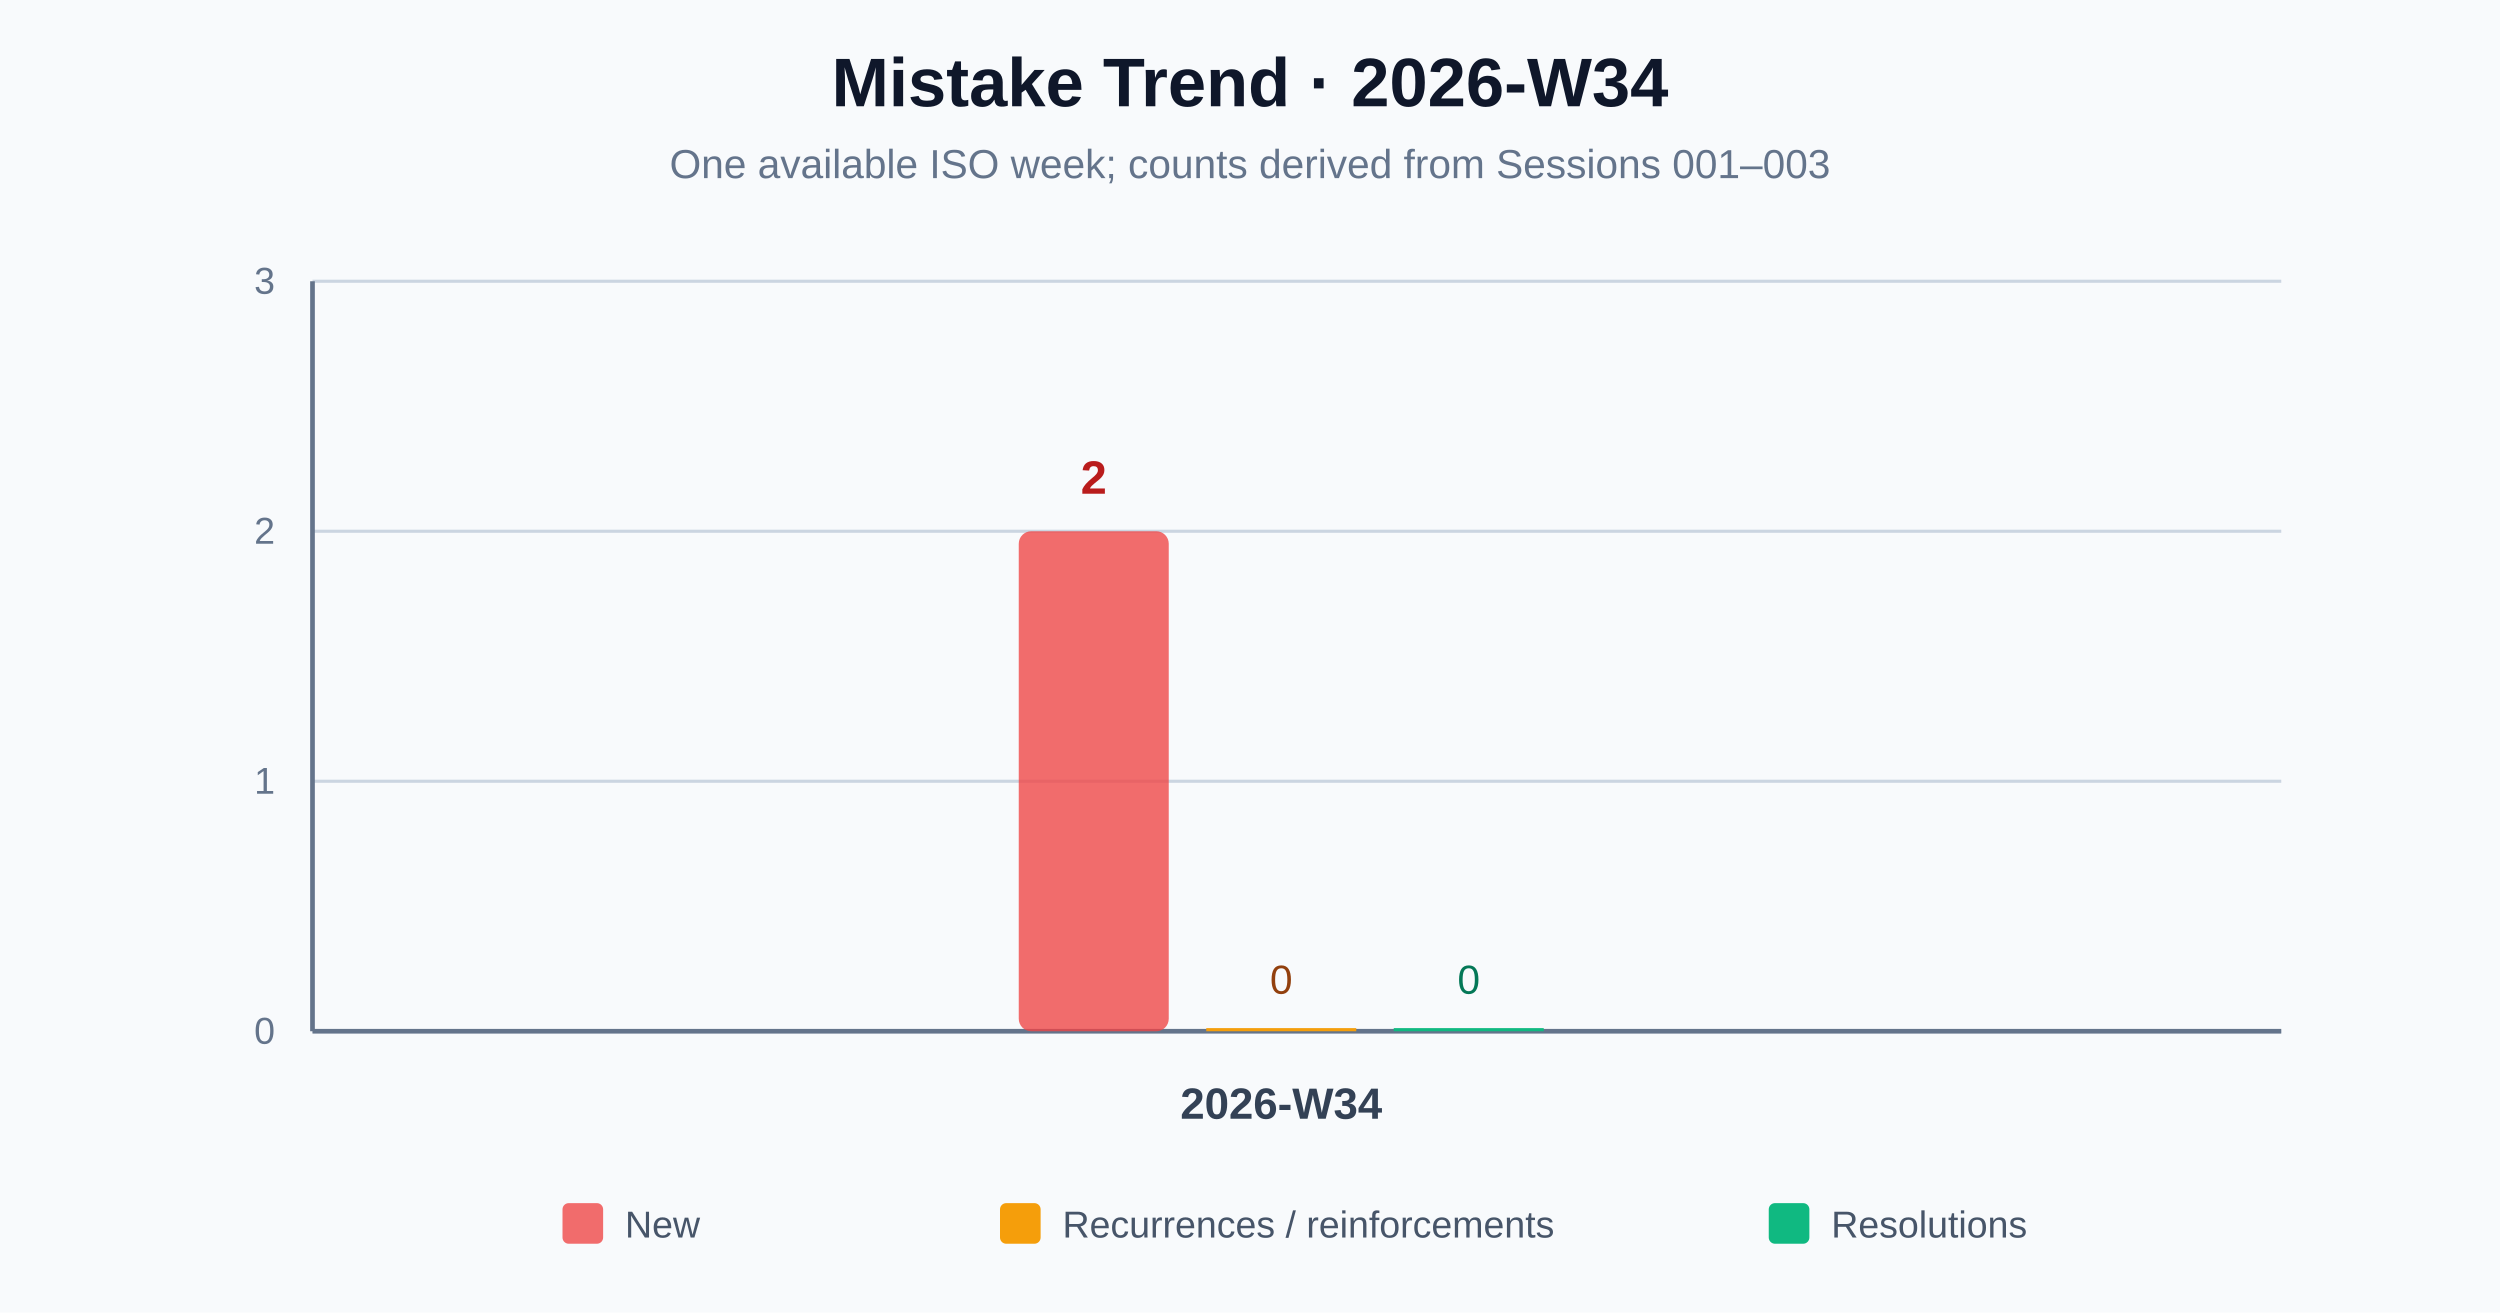
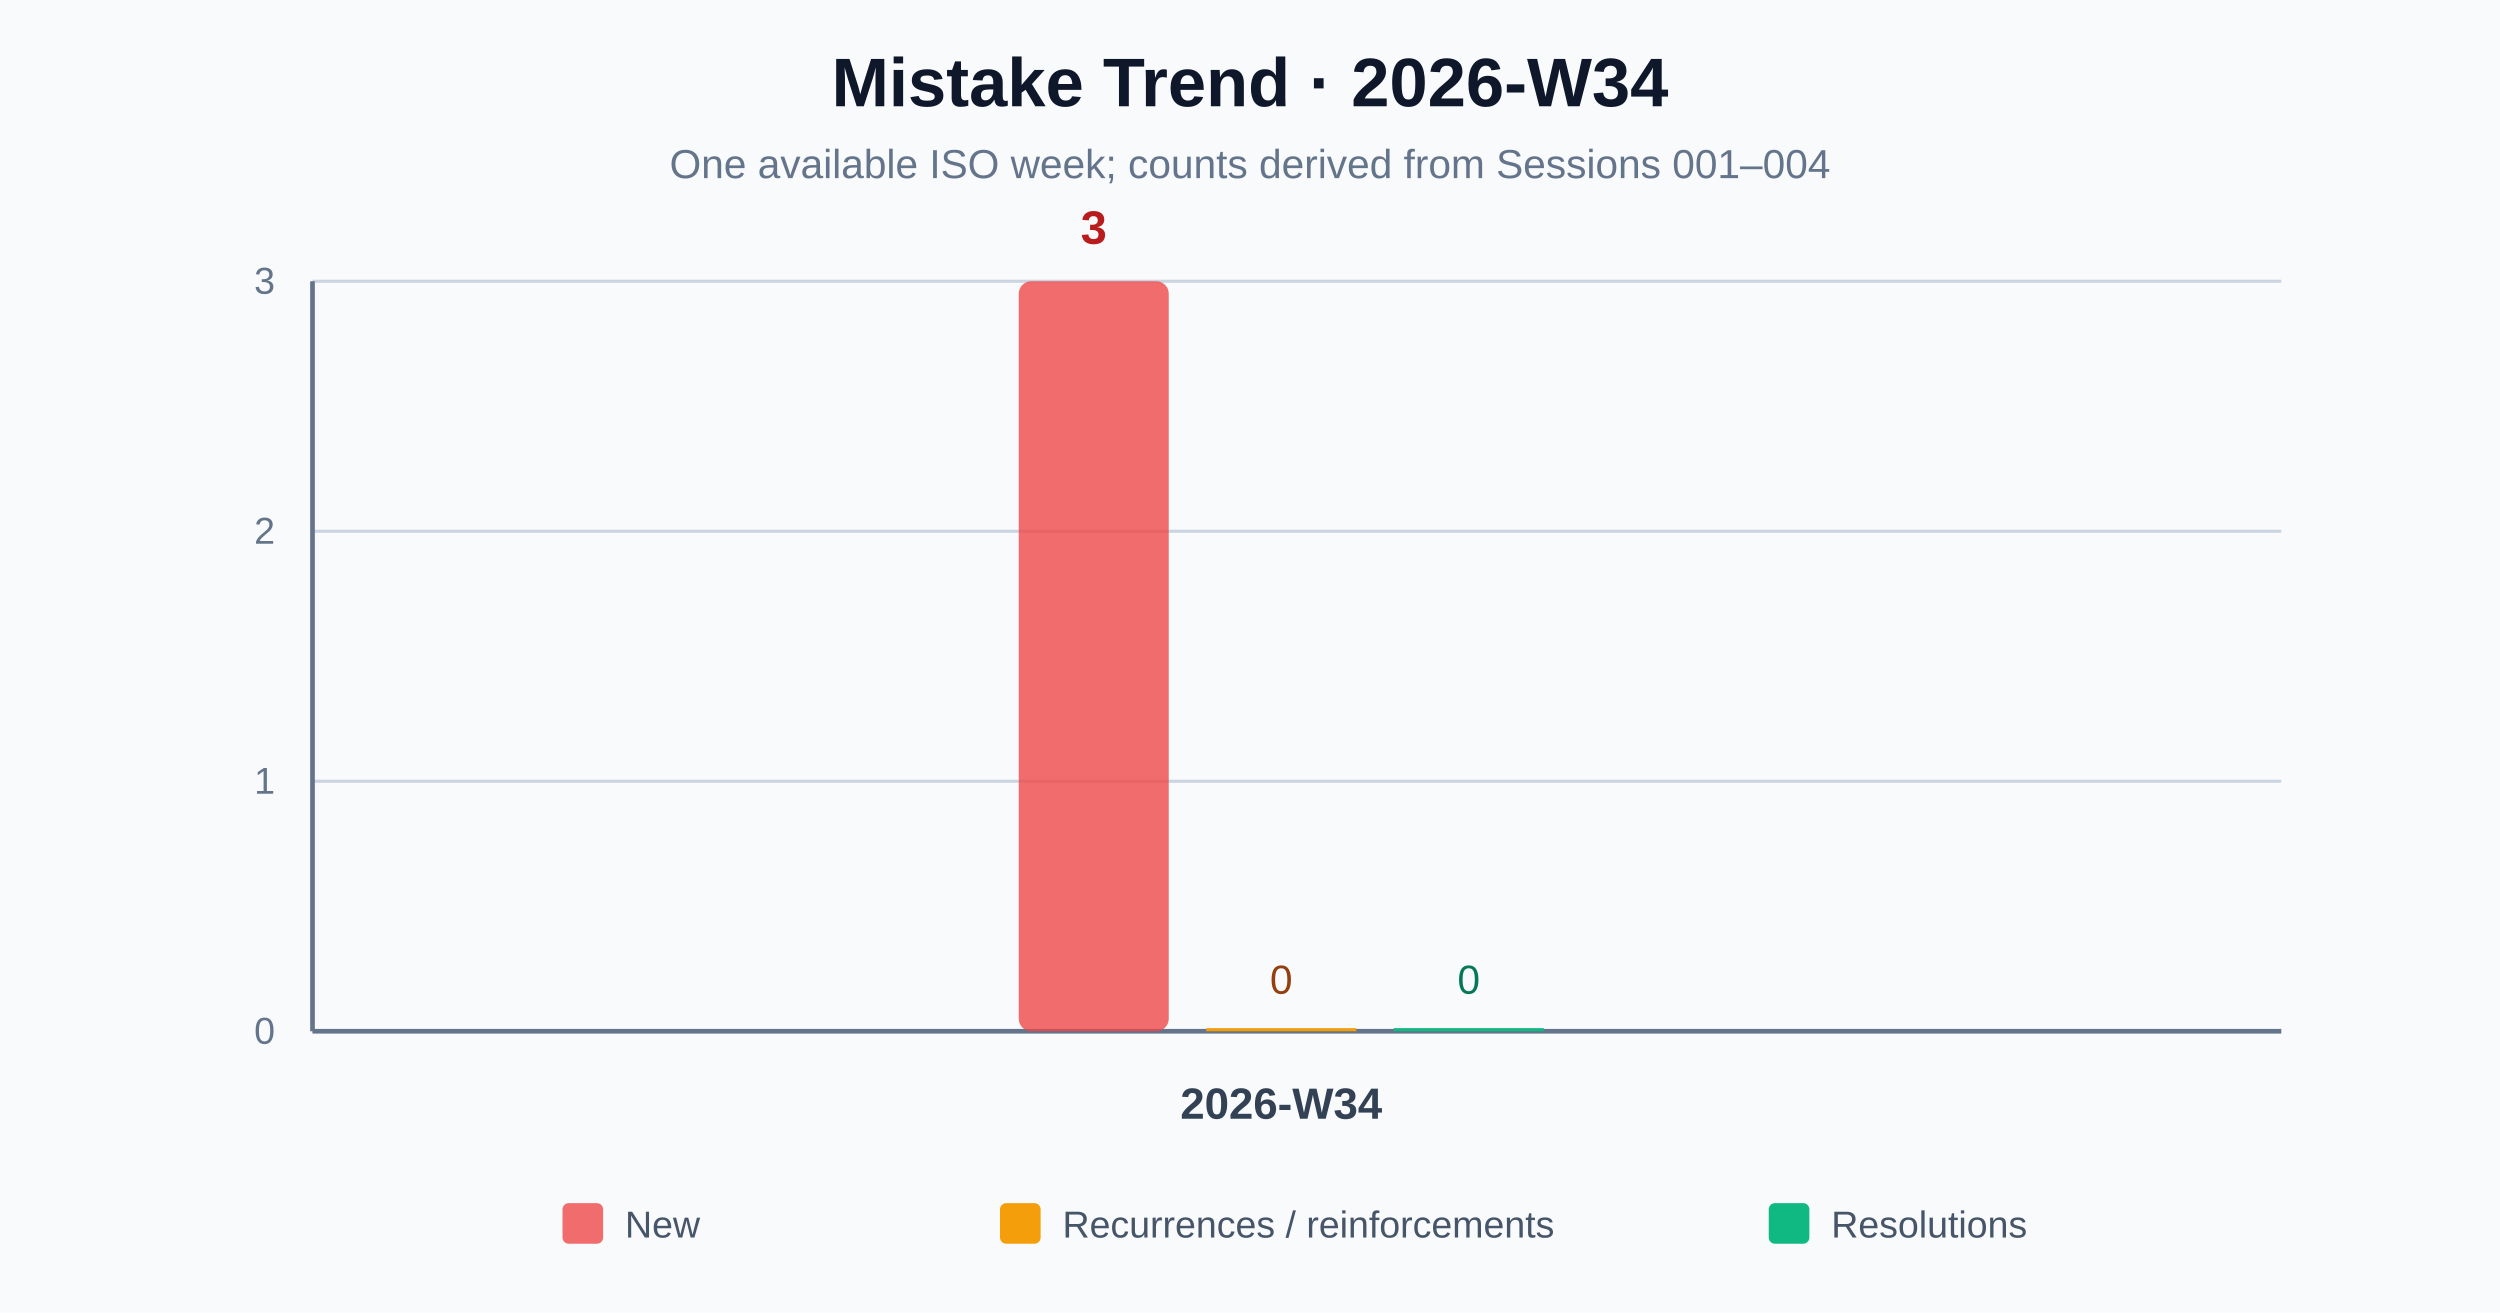
<svg xmlns="http://www.w3.org/2000/svg" viewBox="0 0 800 420" role="img" aria-labelledby="title desc">
  <rect width="800" height="420" fill="#f8fafc" />
  <text x="400" y="34" text-anchor="middle" font-family="Arial, sans-serif" font-size="22" font-weight="700" fill="#0f172a">Mistake Trend · 2026-W34</text>
-   <text x="400" y="57" text-anchor="middle" font-family="Arial, sans-serif" font-size="13" fill="#64748b">One available ISO week; counts derived from Sessions 001–003</text>
+   <text x="400" y="57" text-anchor="middle" font-family="Arial, sans-serif" font-size="13" fill="#64748b">One available ISO week; counts derived from Sessions 001–004</text>
  <g stroke="#cbd5e1" stroke-width="1">
    <line x1="100" y1="330" x2="730" y2="330" />
    <line x1="100" y1="250" x2="730" y2="250" />
    <line x1="100" y1="170" x2="730" y2="170" />
    <line x1="100" y1="90" x2="730" y2="90" />
  </g>
  <g font-family="Arial, sans-serif" font-size="12" fill="#64748b" text-anchor="end">
    <text x="88" y="334">0</text>
    <text x="88" y="254">1</text>
    <text x="88" y="174">2</text>
    <text x="88" y="94">3</text>
  </g>
  <line x1="100" y1="90" x2="100" y2="330" stroke="#64748b" stroke-width="1.5" />
  <line x1="100" y1="330" x2="730" y2="330" stroke="#64748b" stroke-width="1.5" />
  <g>
-     <rect x="326" y="170" width="48" height="160" rx="4" fill="#ef4444" fill-opacity="0.78" />
+     <rect x="326" y="90" width="48" height="240" rx="4" fill="#ef4444" fill-opacity="0.78" />
    <rect x="386" y="329" width="48" height="1" fill="#f59e0b" />
    <rect x="446" y="329" width="48" height="1" fill="#10b981" />
-     <text x="350" y="158" text-anchor="middle" font-family="Arial, sans-serif" font-size="15" font-weight="700" fill="#b91c1c">2</text>
+     <text x="350" y="78" text-anchor="middle" font-family="Arial, sans-serif" font-size="15" font-weight="700" fill="#b91c1c">3</text>
    <text x="410" y="318" text-anchor="middle" font-family="Arial, sans-serif" font-size="13" fill="#92400e">0</text>
    <text x="470" y="318" text-anchor="middle" font-family="Arial, sans-serif" font-size="13" fill="#047857">0</text>
  </g>
  <text x="410" y="358" text-anchor="middle" font-family="Arial, sans-serif" font-size="14" font-weight="600" fill="#334155">2026-W34</text>
  <g font-family="Arial, sans-serif" font-size="12" fill="#475569">
    <rect x="180" y="385" width="13" height="13" rx="2" fill="#ef4444" fill-opacity="0.78" />
    <text x="200" y="396">New</text>
    <rect x="320" y="385" width="13" height="13" rx="2" fill="#f59e0b" />
    <text x="340" y="396">Recurrences / reinforcements</text>
    <rect x="566" y="385" width="13" height="13" rx="2" fill="#10b981" />
    <text x="586" y="396">Resolutions</text>
  </g>
</svg>
